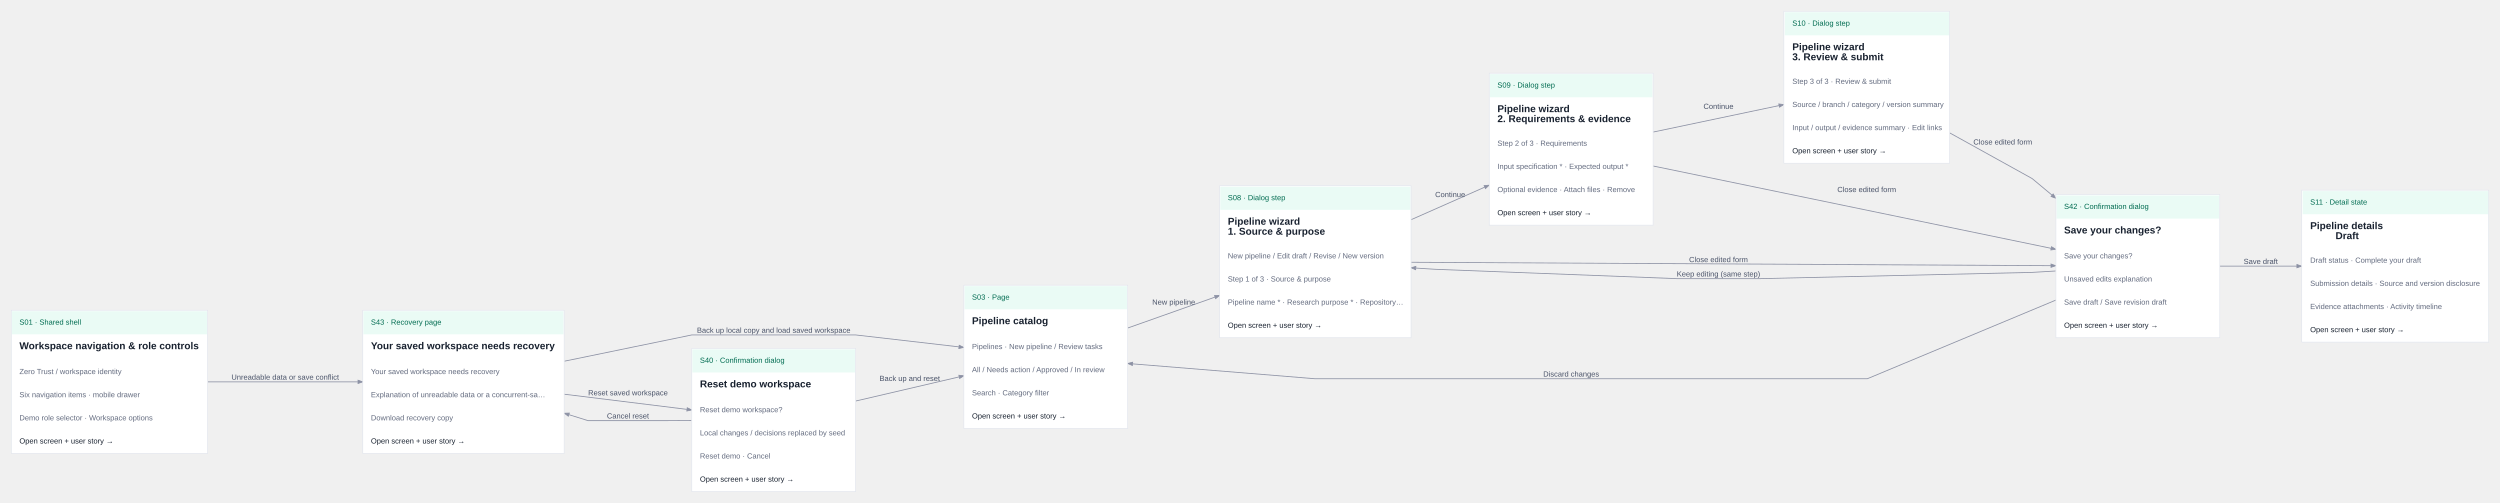
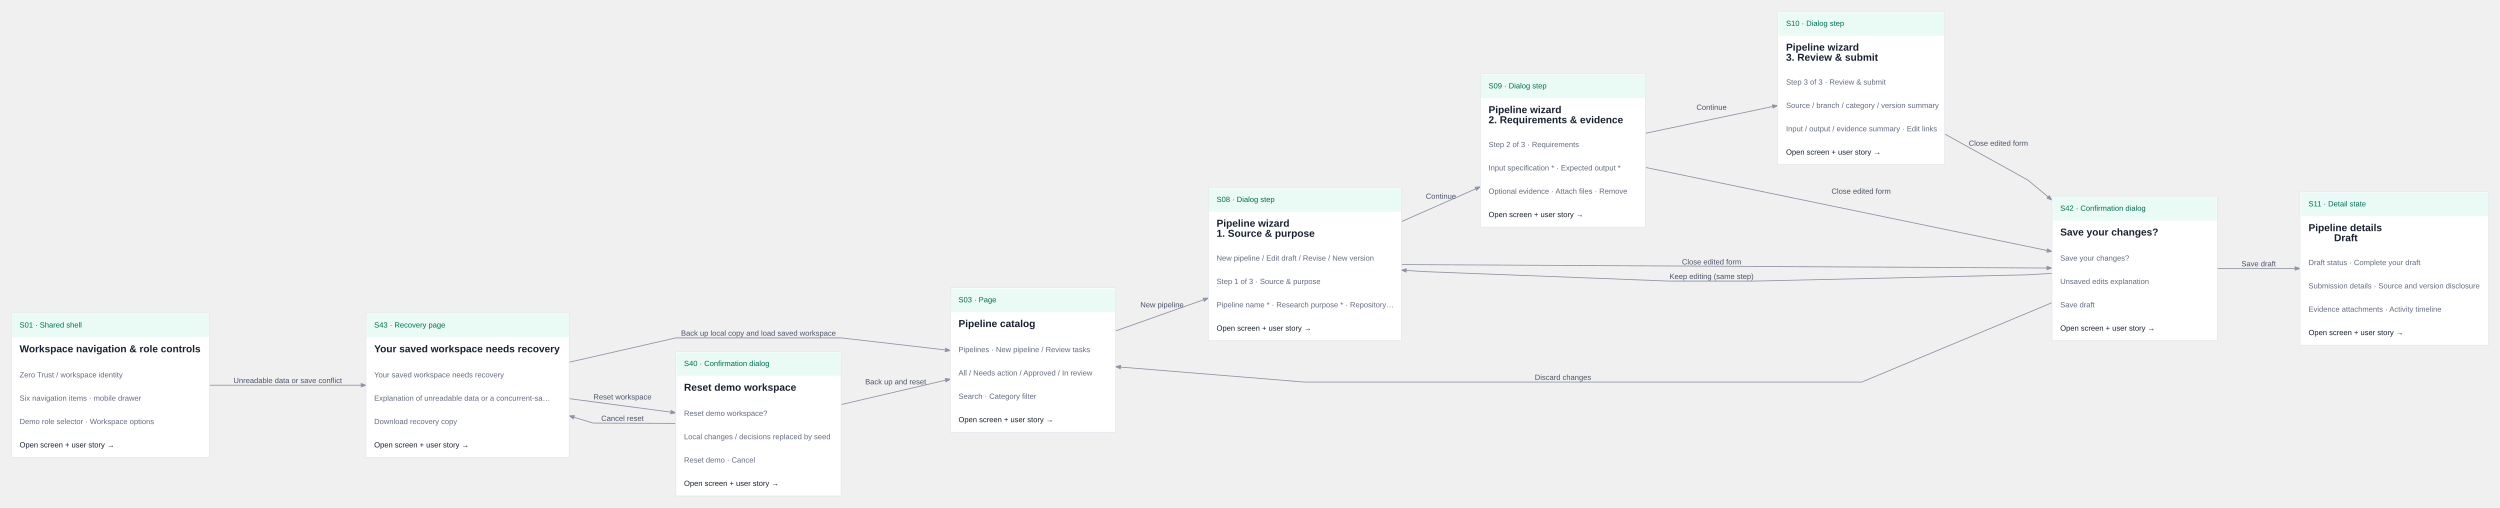
- <svg xmlns="http://www.w3.org/2000/svg" xmlns:xlink="http://www.w3.org/1999/xlink" width="3997pt" height="804pt" viewBox="0.00 0.00 3997.00 804.00">
+ <svg xmlns="http://www.w3.org/2000/svg" xmlns:xlink="http://www.w3.org/1999/xlink" width="3962pt" height="804pt" viewBox="0.00 0.00 3962.00 804.00">
  <g id="graph0" class="graph" transform="scale(1 1) rotate(0) translate(18 786)">
    <g id="edge10" class="edge">
      <g id="a_edge10">
        <a xlink:title="Unreadable data or save conflict">
          <path fill="none" stroke="#8c91a4" stroke-width="1.3" d="M314.36,-175.5C388.9,-175.5 478.16,-175.5 554.13,-175.5" />
          <polygon fill="#8c91a4" stroke="#8c91a4" stroke-width="1.3" points="554.4,-178.13 561.9,-175.5 554.4,-172.88 554.4,-178.13" />
        </a>
      </g>
      <text text-anchor="middle" x="438" y="-178.9" font-family="Arial" font-size="12.00" fill="#495268">Unreadable data or save conflict</text>
    </g>
    <g id="edge1" class="edge">
      <g id="a_edge1">
        <a xlink:title="New pipeline">
-           <path fill="none" stroke="#8c91a4" stroke-width="1.3" d="M1785.17,-261.62C1829.05,-277.17 1878.54,-294.7 1924.42,-310.96" />
-           <polygon fill="#8c91a4" stroke="#8c91a4" stroke-width="1.3" points="1923.81,-313.53 1931.76,-313.56 1925.56,-308.58 1923.81,-313.53" />
-         </a>
-       </g>
-       <text text-anchor="middle" x="1858.5" y="-298.9" font-family="Arial" font-size="12.00" fill="#495268">New pipeline</text>
+           <path fill="none" stroke="#8c91a4" stroke-width="1.3" d="M1750.17,-261.62C1794.05,-277.17 1843.54,-294.7 1889.42,-310.96" />
+           <polygon fill="#8c91a4" stroke="#8c91a4" stroke-width="1.3" points="1888.81,-313.53 1896.76,-313.56 1890.56,-308.58 1888.81,-313.53" />
+         </a>
+       </g>
+       <text text-anchor="middle" x="1823.5" y="-298.9" font-family="Arial" font-size="12.00" fill="#495268">New pipeline</text>
    </g>
    <g id="edge2" class="edge">
      <g id="a_edge2">
        <a xlink:title="Continue">
-           <path fill="none" stroke="#8c91a4" stroke-width="1.3" d="M2238.13,-434.78C2276.71,-451.84 2317.92,-470.07 2355.72,-486.79" />
-           <polygon fill="#8c91a4" stroke="#8c91a4" stroke-width="1.3" points="2354.81,-489.26 2362.73,-489.89 2356.94,-484.45 2354.81,-489.26" />
-         </a>
-       </g>
-       <text text-anchor="middle" x="2300.5" y="-470.9" font-family="Arial" font-size="12.00" fill="#495268">Continue</text>
+           <path fill="none" stroke="#8c91a4" stroke-width="1.3" d="M2203.13,-434.78C2241.71,-451.84 2282.92,-470.07 2320.72,-486.79" />
+           <polygon fill="#8c91a4" stroke="#8c91a4" stroke-width="1.3" points="2319.81,-489.26 2327.73,-489.89 2321.94,-484.45 2319.81,-489.26" />
+         </a>
+       </g>
+       <text text-anchor="middle" x="2265.5" y="-470.9" font-family="Arial" font-size="12.00" fill="#495268">Continue</text>
    </g>
    <g id="edge4" class="edge">
      <g id="a_edge4">
        <a xlink:title="Close edited form">
-           <path fill="none" stroke="#8c91a4" stroke-width="1.3" d="M2238.22,-366.69C2495.75,-365.32 3013.49,-362.56 3261.04,-361.24" />
-           <polygon fill="#8c91a4" stroke="#8c91a4" stroke-width="1.3" points="3261.16,-363.86 3268.65,-361.19 3261.13,-358.61 3261.16,-363.86" />
-         </a>
-       </g>
-       <text text-anchor="middle" x="2729.5" y="-366.9" font-family="Arial" font-size="12.00" fill="#495268">Close edited form</text>
+           <path fill="none" stroke="#8c91a4" stroke-width="1.3" d="M2203.22,-366.69C2460.75,-365.32 2978.49,-362.56 3226.04,-361.24" />
+           <polygon fill="#8c91a4" stroke="#8c91a4" stroke-width="1.3" points="3226.16,-363.86 3233.65,-361.19 3226.13,-358.61 3226.16,-363.86" />
+         </a>
+       </g>
+       <text text-anchor="middle" x="2694.5" y="-366.9" font-family="Arial" font-size="12.00" fill="#495268">Close edited form</text>
    </g>
    <g id="edge3" class="edge">
      <g id="a_edge3">
        <a xlink:title="Continue">
-           <path fill="none" stroke="#8c91a4" stroke-width="1.3" d="M2625.12,-574.88C2687.59,-588.02 2762.5,-603.79 2826.13,-617.17" />
-           <polygon fill="#8c91a4" stroke="#8c91a4" stroke-width="1.3" points="2825.95,-619.82 2833.83,-618.79 2827.03,-614.68 2825.95,-619.82" />
-         </a>
-       </g>
-       <text text-anchor="middle" x="2729.5" y="-611.9" font-family="Arial" font-size="12.00" fill="#495268">Continue</text>
+           <path fill="none" stroke="#8c91a4" stroke-width="1.3" d="M2590.12,-574.88C2652.59,-588.02 2727.5,-603.79 2791.13,-617.17" />
+           <polygon fill="#8c91a4" stroke="#8c91a4" stroke-width="1.3" points="2790.95,-619.82 2798.83,-618.79 2792.03,-614.68 2790.95,-619.82" />
+         </a>
+       </g>
+       <text text-anchor="middle" x="2694.5" y="-611.9" font-family="Arial" font-size="12.00" fill="#495268">Continue</text>
    </g>
    <g id="edge5" class="edge">
      <g id="a_edge5">
        <a xlink:title="Close edited form">
-           <path fill="none" stroke="#8c91a4" stroke-width="1.3" d="M2625,-520.61C2794.19,-485.61 3088.56,-424.72 3261.4,-388.96" />
-           <polygon fill="#8c91a4" stroke="#8c91a4" stroke-width="1.3" points="3261.96,-391.53 3268.77,-387.44 3260.89,-386.39 3261.96,-391.53" />
-         </a>
-       </g>
-       <text text-anchor="middle" x="2966.5" y="-478.9" font-family="Arial" font-size="12.00" fill="#495268">Close edited form</text>
+           <path fill="none" stroke="#8c91a4" stroke-width="1.3" d="M2590,-520.61C2759.19,-485.61 3053.56,-424.72 3226.4,-388.96" />
+           <polygon fill="#8c91a4" stroke="#8c91a4" stroke-width="1.3" points="3226.96,-391.53 3233.77,-387.44 3225.89,-386.39 3226.96,-391.53" />
+         </a>
+       </g>
+       <text text-anchor="middle" x="2931.5" y="-478.9" font-family="Arial" font-size="12.00" fill="#495268">Close edited form</text>
    </g>
    <g id="edge6" class="edge">
      <g id="a_edge6">
        <a xlink:title="Close edited form">
-           <path fill="none" stroke="#8c91a4" stroke-width="1.3" d="M3099.25,-573.5C3165.12,-537 3231,-500.5 3231,-500.5 3231,-500.5 3243.97,-489.69 3262.71,-474.07" />
-           <polygon fill="#8c91a4" stroke="#8c91a4" stroke-width="1.3" points="3264.62,-475.9 3268.7,-469.08 3261.26,-471.87 3264.62,-475.9" />
-         </a>
-       </g>
-       <text text-anchor="middle" x="3184" y="-554.9" font-family="Arial" font-size="12.00" fill="#495268">Close edited form</text>
+           <path fill="none" stroke="#8c91a4" stroke-width="1.3" d="M3064.25,-573.5C3130.12,-537 3196,-500.5 3196,-500.5 3196,-500.5 3208.97,-489.69 3227.71,-474.07" />
+           <polygon fill="#8c91a4" stroke="#8c91a4" stroke-width="1.3" points="3229.62,-475.9 3233.7,-469.08 3226.26,-471.87 3229.62,-475.9" />
+         </a>
+       </g>
+       <text text-anchor="middle" x="3149" y="-554.9" font-family="Arial" font-size="12.00" fill="#495268">Close edited form</text>
    </g>
    <g id="edge9" class="edge">
      <g id="a_edge9">
        <a xlink:title="Discard changes">
-           <path fill="none" stroke="#8c91a4" stroke-width="1.3" d="M3268.95,-306.25C3141.9,-253.25 2967.5,-180.5 2967.5,-180.5 2084,-180.5 2084,-180.5 2084,-180.5 2084,-180.5 1918.42,-194.01 1792.99,-204.24" />
-           <polygon fill="#8c91a4" stroke="#8c91a4" stroke-width="1.3" points="1792.43,-201.65 1785.17,-204.88 1792.86,-206.89 1792.43,-201.65" />
-         </a>
-       </g>
-       <text text-anchor="middle" x="2494" y="-183.9" font-family="Arial" font-size="12.00" fill="#495268">Discard changes</text>
+           <path fill="none" stroke="#8c91a4" stroke-width="1.3" d="M3233.95,-306.25C3106.9,-253.25 2932.5,-180.5 2932.5,-180.5 2049,-180.5 2049,-180.5 2049,-180.5 2049,-180.5 1883.42,-194.01 1757.99,-204.24" />
+           <polygon fill="#8c91a4" stroke="#8c91a4" stroke-width="1.3" points="1757.43,-201.65 1750.17,-204.88 1757.86,-206.89 1757.43,-201.65" />
+         </a>
+       </g>
+       <text text-anchor="middle" x="2459" y="-183.9" font-family="Arial" font-size="12.00" fill="#495268">Discard changes</text>
    </g>
    <g id="edge7" class="edge">
      <g id="a_edge7">
        <a xlink:title="Keep editing (same step)">
-           <path fill="none" stroke="#8c91a4" stroke-width="1.3" d="M3268.7,-352.74C3246.8,-351.44 3231,-350.5 3231,-350.5 3231,-350.5 2796,-340.5 2796,-340.5 2796,-340.5 2663,-340.5 2663,-340.5 2663,-340.5 2276,-355.5 2276,-355.5 2276,-355.5 2263.79,-356.27 2245.57,-357.42" />
-           <polygon fill="#8c91a4" stroke="#8c91a4" stroke-width="1.3" points="2245.33,-354.81 2238.01,-357.9 2245.66,-360.05 2245.33,-354.81" />
-         </a>
-       </g>
-       <text text-anchor="middle" x="2729.5" y="-343.9" font-family="Arial" font-size="12.00" fill="#495268">Keep editing (same step)</text>
+           <path fill="none" stroke="#8c91a4" stroke-width="1.3" d="M3233.7,-352.74C3211.8,-351.44 3196,-350.5 3196,-350.5 3196,-350.5 2761,-340.5 2761,-340.5 2761,-340.5 2628,-340.5 2628,-340.5 2628,-340.5 2241,-355.5 2241,-355.5 2241,-355.5 2228.79,-356.27 2210.57,-357.42" />
+           <polygon fill="#8c91a4" stroke="#8c91a4" stroke-width="1.3" points="2210.33,-354.81 2203.01,-357.9 2210.66,-360.05 2210.33,-354.81" />
+         </a>
+       </g>
+       <text text-anchor="middle" x="2694.5" y="-343.9" font-family="Arial" font-size="12.00" fill="#495268">Keep editing (same step)</text>
    </g>
    <g id="edge8" class="edge">
      <g id="a_edge8">
        <a xlink:title="Save draft">
-           <path fill="none" stroke="#8c91a4" stroke-width="1.3" d="M3531.13,-360.5C3570.26,-360.5 3613.61,-360.5 3654.25,-360.5" />
-           <polygon fill="#8c91a4" stroke="#8c91a4" stroke-width="1.3" points="3654.31,-363.13 3661.81,-360.5 3654.31,-357.88 3654.31,-363.13" />
-         </a>
-       </g>
-       <text text-anchor="middle" x="3596.5" y="-363.9" font-family="Arial" font-size="12.00" fill="#495268">Save draft</text>
+           <path fill="none" stroke="#8c91a4" stroke-width="1.3" d="M3496.13,-360.5C3535.26,-360.5 3578.61,-360.5 3619.25,-360.5" />
+           <polygon fill="#8c91a4" stroke="#8c91a4" stroke-width="1.3" points="3619.31,-363.13 3626.81,-360.5 3619.31,-357.88 3619.31,-363.13" />
+         </a>
+       </g>
+       <text text-anchor="middle" x="3561.5" y="-363.9" font-family="Arial" font-size="12.00" fill="#495268">Save draft</text>
    </g>
    <g id="edge14" class="edge">
      <g id="a_edge14">
        <a xlink:title="Back up local copy and load saved workspace">
-           <path fill="none" stroke="#8c91a4" stroke-width="1.3" d="M884.19,-208.51C981.84,-228.63 1088,-250.5 1088,-250.5 1088,-250.5 1350,-250.5 1350,-250.5 1350,-250.5 1435.04,-240.68 1515.02,-231.44" />
-           <polygon fill="#8c91a4" stroke="#8c91a4" stroke-width="1.3" points="1515.59,-234.01 1522.74,-230.55 1514.99,-228.8 1515.59,-234.01" />
-         </a>
-       </g>
-       <text text-anchor="middle" x="1219" y="-253.9" font-family="Arial" font-size="12.00" fill="#495268">Back up local copy and load saved workspace</text>
+           <path fill="none" stroke="#8c91a4" stroke-width="1.3" d="M884.16,-212.01C967.83,-231.09 1053,-250.5 1053,-250.5 1053,-250.5 1315,-250.5 1315,-250.5 1315,-250.5 1400.04,-240.68 1480.02,-231.44" />
+           <polygon fill="#8c91a4" stroke="#8c91a4" stroke-width="1.3" points="1480.59,-234.01 1487.74,-230.55 1479.99,-228.8 1480.59,-234.01" />
+         </a>
+       </g>
+       <text text-anchor="middle" x="1184" y="-253.9" font-family="Arial" font-size="12.00" fill="#495268">Back up local copy and load saved workspace</text>
    </g>
    <g id="edge11" class="edge">
      <g id="a_edge11">
-         <a xlink:title="Reset saved workspace">
-           <path fill="none" stroke="#8c91a4" stroke-width="1.3" d="M884.05,-155.74C947.29,-147.93 1019.24,-139.04 1080.13,-131.52" />
-           <polygon fill="#8c91a4" stroke="#8c91a4" stroke-width="1.3" points="1080.75,-134.09 1087.88,-130.57 1080.11,-128.88 1080.75,-134.09" />
-         </a>
-       </g>
-       <text text-anchor="middle" x="986" y="-153.9" font-family="Arial" font-size="12.00" fill="#495268">Reset saved workspace</text>
+         <a xlink:title="Reset workspace">
+           <path fill="none" stroke="#8c91a4" stroke-width="1.3" d="M884.21,-154.21C936.61,-147.24 994.32,-139.57 1044.94,-132.85" />
+           <polygon fill="#8c91a4" stroke="#8c91a4" stroke-width="1.3" points="1045.59,-135.41 1052.68,-131.82 1044.9,-130.21 1045.59,-135.41" />
+         </a>
+       </g>
+       <text text-anchor="middle" x="968.5" y="-152.9" font-family="Arial" font-size="12.00" fill="#495268">Reset workspace</text>
    </g>
    <g id="edge13" class="edge">
      <g id="a_edge13">
        <a xlink:title="Back up and reset">
-           <path fill="none" stroke="#8c91a4" stroke-width="1.3" d="M1350.21,-144.87C1402.42,-157.05 1462.64,-171.1 1515.55,-183.44" />
-           <polygon fill="#8c91a4" stroke="#8c91a4" stroke-width="1.3" points="1515.07,-186.02 1522.97,-185.17 1516.26,-180.91 1515.07,-186.02" />
-         </a>
-       </g>
-       <text text-anchor="middle" x="1436.5" y="-176.9" font-family="Arial" font-size="12.00" fill="#495268">Back up and reset</text>
+           <path fill="none" stroke="#8c91a4" stroke-width="1.3" d="M1315.21,-144.87C1367.42,-157.05 1427.64,-171.1 1480.55,-183.44" />
+           <polygon fill="#8c91a4" stroke="#8c91a4" stroke-width="1.3" points="1480.07,-186.02 1487.97,-185.17 1481.26,-180.91 1480.07,-186.02" />
+         </a>
+       </g>
+       <text text-anchor="middle" x="1401.5" y="-176.9" font-family="Arial" font-size="12.00" fill="#495268">Back up and reset</text>
    </g>
    <g id="edge12" class="edge">
      <g id="a_edge12">
        <a xlink:title="Cancel reset">
-           <path fill="none" stroke="#8c91a4" stroke-width="1.3" d="M1087.7,-113.72C1065.8,-113.59 1050,-113.5 1050,-113.5 1050,-113.5 922,-113.5 922,-113.5 922,-113.5 909.96,-117.27 891.82,-122.95" />
-           <polygon fill="#8c91a4" stroke="#8c91a4" stroke-width="1.3" points="890.66,-120.56 884.29,-125.31 892.23,-125.57 890.66,-120.56" />
-         </a>
-       </g>
-       <text text-anchor="middle" x="986" y="-116.9" font-family="Arial" font-size="12.00" fill="#495268">Cancel reset</text>
+           <path fill="none" stroke="#8c91a4" stroke-width="1.3" d="M1052.88,-115C987.51,-115.25 922,-115.5 922,-115.5 922,-115.5 909.96,-119.15 891.82,-124.64" />
+           <polygon fill="#8c91a4" stroke="#8c91a4" stroke-width="1.3" points="890.71,-122.24 884.29,-126.93 892.23,-127.26 890.71,-122.24" />
+         </a>
+       </g>
+       <text text-anchor="middle" x="968.5" y="-118.9" font-family="Arial" font-size="12.00" fill="#495268">Cancel reset</text>
    </g>
    <g id="node-S01" class="node">
      <g id="a_node-S01">
        <a xlink:href="#screen=S01&amp;journey=F13" xlink:title="Workspace navigation &amp; role controls">
          <polygon fill="white" stroke="transparent" points="0,-61 0,-290 314,-290 314,-61 0,-61" />
          <polygon fill="#eafbf5" stroke="transparent" points="1,-251.5 1,-288.5 313,-288.5 313,-251.5 1,-251.5" />
          <text text-anchor="start" x="13" y="-266.9" font-family="Arial" font-size="12.00" fill="#006b50">S01 · Shared shell</text>
          <text text-anchor="start" x="13" y="-227.7" font-family="Arial" font-weight="bold" font-size="16.00" fill="#18212f">Workspace navigation &amp; role controls</text>
          <text text-anchor="start" x="13" y="-187.9" font-family="Arial" font-size="12.00" fill="#626a7e">Zero Trust / workspace identity</text>
          <text text-anchor="start" x="13" y="-150.9" font-family="Arial" font-size="12.00" fill="#626a7e">Six navigation items · mobile drawer</text>
          <text text-anchor="start" x="13" y="-113.9" font-family="Arial" font-size="12.00" fill="#626a7e">Demo role selector · Workspace options</text>
          <text text-anchor="start" x="13" y="-76.9" font-family="Arial" font-size="12.00" fill="#18212f">Open screen + user story →</text>
          <polygon fill="none" stroke="#e0e4ec" points="0,-61 0,-290 314,-290 314,-61 0,-61" />
        </a>
      </g>
    </g>
    <g id="node-S03" class="node">
      <g id="a_node-S03">
        <a xlink:href="#screen=S03&amp;journey=F13" xlink:title="Pipeline catalog">
-           <polygon fill="white" stroke="transparent" points="1523,-101 1523,-330 1785,-330 1785,-101 1523,-101" />
-           <polygon fill="#eafbf5" stroke="transparent" points="1524,-291.5 1524,-328.5 1784,-328.5 1784,-291.5 1524,-291.5" />
-           <text text-anchor="start" x="1536" y="-306.9" font-family="Arial" font-size="12.00" fill="#006b50">S03 · Page</text>
-           <text text-anchor="start" x="1536" y="-267.7" font-family="Arial" font-weight="bold" font-size="16.00" fill="#18212f">Pipeline catalog</text>
-           <text text-anchor="start" x="1536" y="-227.9" font-family="Arial" font-size="12.00" fill="#626a7e">Pipelines · New pipeline / Review tasks</text>
-           <text text-anchor="start" x="1536" y="-190.9" font-family="Arial" font-size="12.00" fill="#626a7e">All / Needs action / Approved / In review</text>
-           <text text-anchor="start" x="1536" y="-153.9" font-family="Arial" font-size="12.00" fill="#626a7e">Search · Category filter</text>
-           <text text-anchor="start" x="1536" y="-116.9" font-family="Arial" font-size="12.00" fill="#18212f">Open screen + user story →</text>
-           <polygon fill="none" stroke="#e0e4ec" points="1523,-101 1523,-330 1785,-330 1785,-101 1523,-101" />
+           <polygon fill="white" stroke="transparent" points="1488,-101 1488,-330 1750,-330 1750,-101 1488,-101" />
+           <polygon fill="#eafbf5" stroke="transparent" points="1489,-291.5 1489,-328.5 1749,-328.5 1749,-291.5 1489,-291.5" />
+           <text text-anchor="start" x="1501" y="-306.9" font-family="Arial" font-size="12.00" fill="#006b50">S03 · Page</text>
+           <text text-anchor="start" x="1501" y="-267.7" font-family="Arial" font-weight="bold" font-size="16.00" fill="#18212f">Pipeline catalog</text>
+           <text text-anchor="start" x="1501" y="-227.9" font-family="Arial" font-size="12.00" fill="#626a7e">Pipelines · New pipeline / Review tasks</text>
+           <text text-anchor="start" x="1501" y="-190.9" font-family="Arial" font-size="12.00" fill="#626a7e">All / Needs action / Approved / In review</text>
+           <text text-anchor="start" x="1501" y="-153.9" font-family="Arial" font-size="12.00" fill="#626a7e">Search · Category filter</text>
+           <text text-anchor="start" x="1501" y="-116.9" font-family="Arial" font-size="12.00" fill="#18212f">Open screen + user story →</text>
+           <polygon fill="none" stroke="#e0e4ec" points="1488,-101 1488,-330 1750,-330 1750,-101 1488,-101" />
        </a>
      </g>
    </g>
    <g id="node-S08" class="node">
      <g id="a_node-S08">
        <a xlink:href="#screen=S08&amp;journey=F13" xlink:title="Pipeline wizard · 1. Source &amp; purpose">
-           <polygon fill="white" stroke="transparent" points="1932,-246 1932,-489 2238,-489 2238,-246 1932,-246" />
-           <polygon fill="#eafbf5" stroke="transparent" points="1933,-450.5 1933,-487.5 2237,-487.5 2237,-450.5 1933,-450.5" />
-           <text text-anchor="start" x="1945" y="-465.9" font-family="Arial" font-size="12.00" fill="#006b50">S08 · Dialog step</text>
-           <text text-anchor="start" x="1945" y="-426.7" font-family="Arial" font-weight="bold" font-size="16.00" fill="#18212f">Pipeline wizard</text>
-           <text text-anchor="start" x="1945" y="-410.7" font-family="Arial" font-weight="bold" font-size="16.00" fill="#18212f">1. Source &amp; purpose</text>
-           <text text-anchor="start" x="1945" y="-372.9" font-family="Arial" font-size="12.00" fill="#626a7e">New pipeline / Edit draft / Revise / New version</text>
-           <text text-anchor="start" x="1945" y="-335.9" font-family="Arial" font-size="12.00" fill="#626a7e">Step 1 of 3 · Source &amp; purpose</text>
-           <text text-anchor="start" x="1945" y="-298.9" font-family="Arial" font-size="12.00" fill="#626a7e">Pipeline name * · Research purpose * · Repository…</text>
-           <text text-anchor="start" x="1945" y="-261.9" font-family="Arial" font-size="12.00" fill="#18212f">Open screen + user story →</text>
-           <polygon fill="none" stroke="#e0e4ec" points="1932,-246 1932,-489 2238,-489 2238,-246 1932,-246" />
+           <polygon fill="white" stroke="transparent" points="1897,-246 1897,-489 2203,-489 2203,-246 1897,-246" />
+           <polygon fill="#eafbf5" stroke="transparent" points="1898,-450.5 1898,-487.5 2202,-487.5 2202,-450.5 1898,-450.5" />
+           <text text-anchor="start" x="1910" y="-465.9" font-family="Arial" font-size="12.00" fill="#006b50">S08 · Dialog step</text>
+           <text text-anchor="start" x="1910" y="-426.7" font-family="Arial" font-weight="bold" font-size="16.00" fill="#18212f">Pipeline wizard</text>
+           <text text-anchor="start" x="1910" y="-410.7" font-family="Arial" font-weight="bold" font-size="16.00" fill="#18212f">1. Source &amp; purpose</text>
+           <text text-anchor="start" x="1910" y="-372.9" font-family="Arial" font-size="12.00" fill="#626a7e">New pipeline / Edit draft / Revise / New version</text>
+           <text text-anchor="start" x="1910" y="-335.9" font-family="Arial" font-size="12.00" fill="#626a7e">Step 1 of 3 · Source &amp; purpose</text>
+           <text text-anchor="start" x="1910" y="-298.9" font-family="Arial" font-size="12.00" fill="#626a7e">Pipeline name * · Research purpose * · Repository…</text>
+           <text text-anchor="start" x="1910" y="-261.9" font-family="Arial" font-size="12.00" fill="#18212f">Open screen + user story →</text>
+           <polygon fill="none" stroke="#e0e4ec" points="1897,-246 1897,-489 2203,-489 2203,-246 1897,-246" />
        </a>
      </g>
    </g>
    <g id="node-S09" class="node">
      <g id="a_node-S09">
        <a xlink:href="#screen=S09&amp;journey=F13" xlink:title="Pipeline wizard · 2. Requirements &amp; evidence">
-           <polygon fill="white" stroke="transparent" points="2363,-426 2363,-669 2625,-669 2625,-426 2363,-426" />
-           <polygon fill="#eafbf5" stroke="transparent" points="2364,-630.5 2364,-667.5 2624,-667.5 2624,-630.5 2364,-630.5" />
-           <text text-anchor="start" x="2376" y="-645.9" font-family="Arial" font-size="12.00" fill="#006b50">S09 · Dialog step</text>
-           <text text-anchor="start" x="2376" y="-606.7" font-family="Arial" font-weight="bold" font-size="16.00" fill="#18212f">Pipeline wizard</text>
-           <text text-anchor="start" x="2376" y="-590.7" font-family="Arial" font-weight="bold" font-size="16.00" fill="#18212f">2. Requirements &amp; evidence</text>
-           <text text-anchor="start" x="2376" y="-552.9" font-family="Arial" font-size="12.00" fill="#626a7e">Step 2 of 3 · Requirements</text>
-           <text text-anchor="start" x="2376" y="-515.9" font-family="Arial" font-size="12.00" fill="#626a7e">Input specification * · Expected output *</text>
-           <text text-anchor="start" x="2376" y="-478.9" font-family="Arial" font-size="12.00" fill="#626a7e">Optional evidence · Attach files · Remove</text>
-           <text text-anchor="start" x="2376" y="-441.9" font-family="Arial" font-size="12.00" fill="#18212f">Open screen + user story →</text>
-           <polygon fill="none" stroke="#e0e4ec" points="2363,-426 2363,-669 2625,-669 2625,-426 2363,-426" />
+           <polygon fill="white" stroke="transparent" points="2328,-426 2328,-669 2590,-669 2590,-426 2328,-426" />
+           <polygon fill="#eafbf5" stroke="transparent" points="2329,-630.5 2329,-667.5 2589,-667.5 2589,-630.5 2329,-630.5" />
+           <text text-anchor="start" x="2341" y="-645.9" font-family="Arial" font-size="12.00" fill="#006b50">S09 · Dialog step</text>
+           <text text-anchor="start" x="2341" y="-606.7" font-family="Arial" font-weight="bold" font-size="16.00" fill="#18212f">Pipeline wizard</text>
+           <text text-anchor="start" x="2341" y="-590.7" font-family="Arial" font-weight="bold" font-size="16.00" fill="#18212f">2. Requirements &amp; evidence</text>
+           <text text-anchor="start" x="2341" y="-552.9" font-family="Arial" font-size="12.00" fill="#626a7e">Step 2 of 3 · Requirements</text>
+           <text text-anchor="start" x="2341" y="-515.9" font-family="Arial" font-size="12.00" fill="#626a7e">Input specification * · Expected output *</text>
+           <text text-anchor="start" x="2341" y="-478.9" font-family="Arial" font-size="12.00" fill="#626a7e">Optional evidence · Attach files · Remove</text>
+           <text text-anchor="start" x="2341" y="-441.9" font-family="Arial" font-size="12.00" fill="#18212f">Open screen + user story →</text>
+           <polygon fill="none" stroke="#e0e4ec" points="2328,-426 2328,-669 2590,-669 2590,-426 2328,-426" />
        </a>
      </g>
    </g>
    <g id="node-S10" class="node">
      <g id="a_node-S10">
        <a xlink:href="#screen=S10&amp;journey=F13" xlink:title="Pipeline wizard · 3. Review &amp; submit">
-           <polygon fill="white" stroke="transparent" points="2834,-525 2834,-768 3099,-768 3099,-525 2834,-525" />
-           <polygon fill="#eafbf5" stroke="transparent" points="2835.5,-729.5 2835.5,-766.5 3098.5,-766.5 3098.5,-729.5 2835.5,-729.5" />
-           <text text-anchor="start" x="2847.5" y="-744.9" font-family="Arial" font-size="12.00" fill="#006b50">S10 · Dialog step</text>
-           <text text-anchor="start" x="2847.5" y="-705.7" font-family="Arial" font-weight="bold" font-size="16.00" fill="#18212f">Pipeline wizard</text>
-           <text text-anchor="start" x="2847.5" y="-689.7" font-family="Arial" font-weight="bold" font-size="16.00" fill="#18212f">3. Review &amp; submit</text>
-           <text text-anchor="start" x="2847.5" y="-651.9" font-family="Arial" font-size="12.00" fill="#626a7e">Step 3 of 3 · Review &amp; submit</text>
-           <text text-anchor="start" x="2847.5" y="-614.9" font-family="Arial" font-size="12.00" fill="#626a7e">Source / branch / category / version summary</text>
-           <text text-anchor="start" x="2847.5" y="-577.9" font-family="Arial" font-size="12.00" fill="#626a7e">Input / output / evidence summary · Edit links</text>
-           <text text-anchor="start" x="2847.5" y="-540.9" font-family="Arial" font-size="12.00" fill="#18212f">Open screen + user story →</text>
-           <polygon fill="none" stroke="#e0e4ec" points="2834,-525 2834,-768 3099,-768 3099,-525 2834,-525" />
+           <polygon fill="white" stroke="transparent" points="2799,-525 2799,-768 3064,-768 3064,-525 2799,-525" />
+           <polygon fill="#eafbf5" stroke="transparent" points="2800.5,-729.5 2800.5,-766.5 3063.5,-766.5 3063.5,-729.5 2800.5,-729.5" />
+           <text text-anchor="start" x="2812.5" y="-744.9" font-family="Arial" font-size="12.00" fill="#006b50">S10 · Dialog step</text>
+           <text text-anchor="start" x="2812.5" y="-705.7" font-family="Arial" font-weight="bold" font-size="16.00" fill="#18212f">Pipeline wizard</text>
+           <text text-anchor="start" x="2812.5" y="-689.7" font-family="Arial" font-weight="bold" font-size="16.00" fill="#18212f">3. Review &amp; submit</text>
+           <text text-anchor="start" x="2812.5" y="-651.9" font-family="Arial" font-size="12.00" fill="#626a7e">Step 3 of 3 · Review &amp; submit</text>
+           <text text-anchor="start" x="2812.5" y="-614.9" font-family="Arial" font-size="12.00" fill="#626a7e">Source / branch / category / version summary</text>
+           <text text-anchor="start" x="2812.5" y="-577.9" font-family="Arial" font-size="12.00" fill="#626a7e">Input / output / evidence summary · Edit links</text>
+           <text text-anchor="start" x="2812.5" y="-540.9" font-family="Arial" font-size="12.00" fill="#18212f">Open screen + user story →</text>
+           <polygon fill="none" stroke="#e0e4ec" points="2799,-525 2799,-768 3064,-768 3064,-525 2799,-525" />
        </a>
      </g>
    </g>
    <g id="node-S42" class="node">
      <g id="a_node-S42">
        <a xlink:href="#screen=S42&amp;journey=F13" xlink:title="Save your changes?">
-           <polygon fill="white" stroke="transparent" points="3269,-246 3269,-475 3531,-475 3531,-246 3269,-246" />
-           <polygon fill="#eafbf5" stroke="transparent" points="3270,-436.5 3270,-473.5 3530,-473.5 3530,-436.5 3270,-436.5" />
-           <text text-anchor="start" x="3282" y="-451.9" font-family="Arial" font-size="12.00" fill="#006b50">S42 · Confirmation dialog</text>
-           <text text-anchor="start" x="3282" y="-412.7" font-family="Arial" font-weight="bold" font-size="16.00" fill="#18212f">Save your changes?</text>
-           <text text-anchor="start" x="3282" y="-372.9" font-family="Arial" font-size="12.00" fill="#626a7e">Save your changes?</text>
-           <text text-anchor="start" x="3282" y="-335.9" font-family="Arial" font-size="12.00" fill="#626a7e">Unsaved edits explanation</text>
-           <text text-anchor="start" x="3282" y="-298.9" font-family="Arial" font-size="12.00" fill="#626a7e">Save draft / Save revision draft</text>
-           <text text-anchor="start" x="3282" y="-261.9" font-family="Arial" font-size="12.00" fill="#18212f">Open screen + user story →</text>
-           <polygon fill="none" stroke="#e0e4ec" points="3269,-246 3269,-475 3531,-475 3531,-246 3269,-246" />
+           <polygon fill="white" stroke="transparent" points="3234,-246 3234,-475 3496,-475 3496,-246 3234,-246" />
+           <polygon fill="#eafbf5" stroke="transparent" points="3235,-436.5 3235,-473.5 3495,-473.5 3495,-436.5 3235,-436.5" />
+           <text text-anchor="start" x="3247" y="-451.9" font-family="Arial" font-size="12.00" fill="#006b50">S42 · Confirmation dialog</text>
+           <text text-anchor="start" x="3247" y="-412.7" font-family="Arial" font-weight="bold" font-size="16.00" fill="#18212f">Save your changes?</text>
+           <text text-anchor="start" x="3247" y="-372.9" font-family="Arial" font-size="12.00" fill="#626a7e">Save your changes?</text>
+           <text text-anchor="start" x="3247" y="-335.9" font-family="Arial" font-size="12.00" fill="#626a7e">Unsaved edits explanation</text>
+           <text text-anchor="start" x="3247" y="-298.9" font-family="Arial" font-size="12.00" fill="#626a7e">Save draft</text>
+           <text text-anchor="start" x="3247" y="-261.9" font-family="Arial" font-size="12.00" fill="#18212f">Open screen + user story →</text>
+           <polygon fill="none" stroke="#e0e4ec" points="3234,-246 3234,-475 3496,-475 3496,-246 3234,-246" />
        </a>
      </g>
    </g>
    <g id="node-S11" class="node">
      <g id="a_node-S11">
        <a xlink:href="#screen=S11&amp;journey=F13" xlink:title="Pipeline details · Draft">
-           <polygon fill="white" stroke="transparent" points="3662,-239 3662,-482 3961,-482 3961,-239 3662,-239" />
-           <polygon fill="#eafbf5" stroke="transparent" points="3663.5,-443.5 3663.5,-480.5 3960.5,-480.5 3960.5,-443.5 3663.5,-443.5" />
-           <text text-anchor="start" x="3675.5" y="-458.9" font-family="Arial" font-size="12.00" fill="#006b50">S11 · Detail state</text>
-           <text text-anchor="start" x="3675.5" y="-419.7" font-family="Arial" font-weight="bold" font-size="16.00" fill="#18212f">Pipeline details</text>
-           <text text-anchor="start" x="3716" y="-403.7" font-family="Arial" font-weight="bold" font-size="16.00" fill="#18212f">Draft</text>
-           <text text-anchor="start" x="3675.5" y="-365.9" font-family="Arial" font-size="12.00" fill="#626a7e">Draft status · Complete your draft</text>
-           <text text-anchor="start" x="3675.5" y="-328.9" font-family="Arial" font-size="12.00" fill="#626a7e">Submission details · Source and version disclosure</text>
-           <text text-anchor="start" x="3675.5" y="-291.9" font-family="Arial" font-size="12.00" fill="#626a7e">Evidence attachments · Activity timeline</text>
-           <text text-anchor="start" x="3675.5" y="-254.9" font-family="Arial" font-size="12.00" fill="#18212f">Open screen + user story →</text>
-           <polygon fill="none" stroke="#e0e4ec" points="3662,-239 3662,-482 3961,-482 3961,-239 3662,-239" />
+           <polygon fill="white" stroke="transparent" points="3627,-239 3627,-482 3926,-482 3926,-239 3627,-239" />
+           <polygon fill="#eafbf5" stroke="transparent" points="3628.5,-443.5 3628.5,-480.5 3925.5,-480.5 3925.5,-443.5 3628.5,-443.5" />
+           <text text-anchor="start" x="3640.5" y="-458.9" font-family="Arial" font-size="12.00" fill="#006b50">S11 · Detail state</text>
+           <text text-anchor="start" x="3640.5" y="-419.7" font-family="Arial" font-weight="bold" font-size="16.00" fill="#18212f">Pipeline details</text>
+           <text text-anchor="start" x="3681" y="-403.7" font-family="Arial" font-weight="bold" font-size="16.00" fill="#18212f">Draft</text>
+           <text text-anchor="start" x="3640.5" y="-365.9" font-family="Arial" font-size="12.00" fill="#626a7e">Draft status · Complete your draft</text>
+           <text text-anchor="start" x="3640.5" y="-328.9" font-family="Arial" font-size="12.00" fill="#626a7e">Submission details · Source and version disclosure</text>
+           <text text-anchor="start" x="3640.5" y="-291.9" font-family="Arial" font-size="12.00" fill="#626a7e">Evidence attachments · Activity timeline</text>
+           <text text-anchor="start" x="3640.5" y="-254.9" font-family="Arial" font-size="12.00" fill="#18212f">Open screen + user story →</text>
+           <polygon fill="none" stroke="#e0e4ec" points="3627,-239 3627,-482 3926,-482 3926,-239 3627,-239" />
        </a>
      </g>
    </g>
    <g id="node-S43" class="node">
      <g id="a_node-S43">
        <a xlink:href="#screen=S43&amp;journey=F13" xlink:title="Your saved workspace needs recovery">
          <polygon fill="white" stroke="transparent" points="562,-61 562,-290 884,-290 884,-61 562,-61" />
          <polygon fill="#eafbf5" stroke="transparent" points="563,-251.5 563,-288.5 883,-288.5 883,-251.5 563,-251.5" />
          <text text-anchor="start" x="575" y="-266.9" font-family="Arial" font-size="12.00" fill="#006b50">S43 · Recovery page</text>
          <text text-anchor="start" x="575" y="-227.7" font-family="Arial" font-weight="bold" font-size="16.00" fill="#18212f">Your saved workspace needs recovery</text>
          <text text-anchor="start" x="575" y="-187.9" font-family="Arial" font-size="12.00" fill="#626a7e">Your saved workspace needs recovery</text>
          <text text-anchor="start" x="575" y="-150.9" font-family="Arial" font-size="12.00" fill="#626a7e">Explanation of unreadable data or a concurrent-sa…</text>
          <text text-anchor="start" x="575" y="-113.9" font-family="Arial" font-size="12.00" fill="#626a7e">Download recovery copy</text>
          <text text-anchor="start" x="575" y="-76.9" font-family="Arial" font-size="12.00" fill="#18212f">Open screen + user story →</text>
          <polygon fill="none" stroke="#e0e4ec" points="562,-61 562,-290 884,-290 884,-61 562,-61" />
        </a>
      </g>
    </g>
    <g id="node-S40" class="node">
      <g id="a_node-S40">
        <a xlink:href="#screen=S40&amp;journey=F13" xlink:title="Reset demo workspace">
-           <polygon fill="white" stroke="transparent" points="1088,0 1088,-229 1350,-229 1350,0 1088,0" />
-           <polygon fill="#eafbf5" stroke="transparent" points="1089,-190.5 1089,-227.5 1349,-227.5 1349,-190.5 1089,-190.5" />
-           <text text-anchor="start" x="1101" y="-205.9" font-family="Arial" font-size="12.00" fill="#006b50">S40 · Confirmation dialog</text>
-           <text text-anchor="start" x="1101" y="-166.7" font-family="Arial" font-weight="bold" font-size="16.00" fill="#18212f">Reset demo workspace</text>
-           <text text-anchor="start" x="1101" y="-126.9" font-family="Arial" font-size="12.00" fill="#626a7e">Reset demo workspace?</text>
-           <text text-anchor="start" x="1101" y="-89.9" font-family="Arial" font-size="12.00" fill="#626a7e">Local changes / decisions replaced by seed</text>
-           <text text-anchor="start" x="1101" y="-52.9" font-family="Arial" font-size="12.00" fill="#626a7e">Reset demo · Cancel</text>
-           <text text-anchor="start" x="1101" y="-15.9" font-family="Arial" font-size="12.00" fill="#18212f">Open screen + user story →</text>
-           <polygon fill="none" stroke="#e0e4ec" points="1088,0 1088,-229 1350,-229 1350,0 1088,0" />
+           <polygon fill="white" stroke="transparent" points="1053,0 1053,-229 1315,-229 1315,0 1053,0" />
+           <polygon fill="#eafbf5" stroke="transparent" points="1054,-190.5 1054,-227.5 1314,-227.5 1314,-190.5 1054,-190.5" />
+           <text text-anchor="start" x="1066" y="-205.9" font-family="Arial" font-size="12.00" fill="#006b50">S40 · Confirmation dialog</text>
+           <text text-anchor="start" x="1066" y="-166.7" font-family="Arial" font-weight="bold" font-size="16.00" fill="#18212f">Reset demo workspace</text>
+           <text text-anchor="start" x="1066" y="-126.9" font-family="Arial" font-size="12.00" fill="#626a7e">Reset demo workspace?</text>
+           <text text-anchor="start" x="1066" y="-89.9" font-family="Arial" font-size="12.00" fill="#626a7e">Local changes / decisions replaced by seed</text>
+           <text text-anchor="start" x="1066" y="-52.9" font-family="Arial" font-size="12.00" fill="#626a7e">Reset demo · Cancel</text>
+           <text text-anchor="start" x="1066" y="-15.9" font-family="Arial" font-size="12.00" fill="#18212f">Open screen + user story →</text>
+           <polygon fill="none" stroke="#e0e4ec" points="1053,0 1053,-229 1315,-229 1315,0 1053,0" />
        </a>
      </g>
    </g>
  </g>
</svg>
